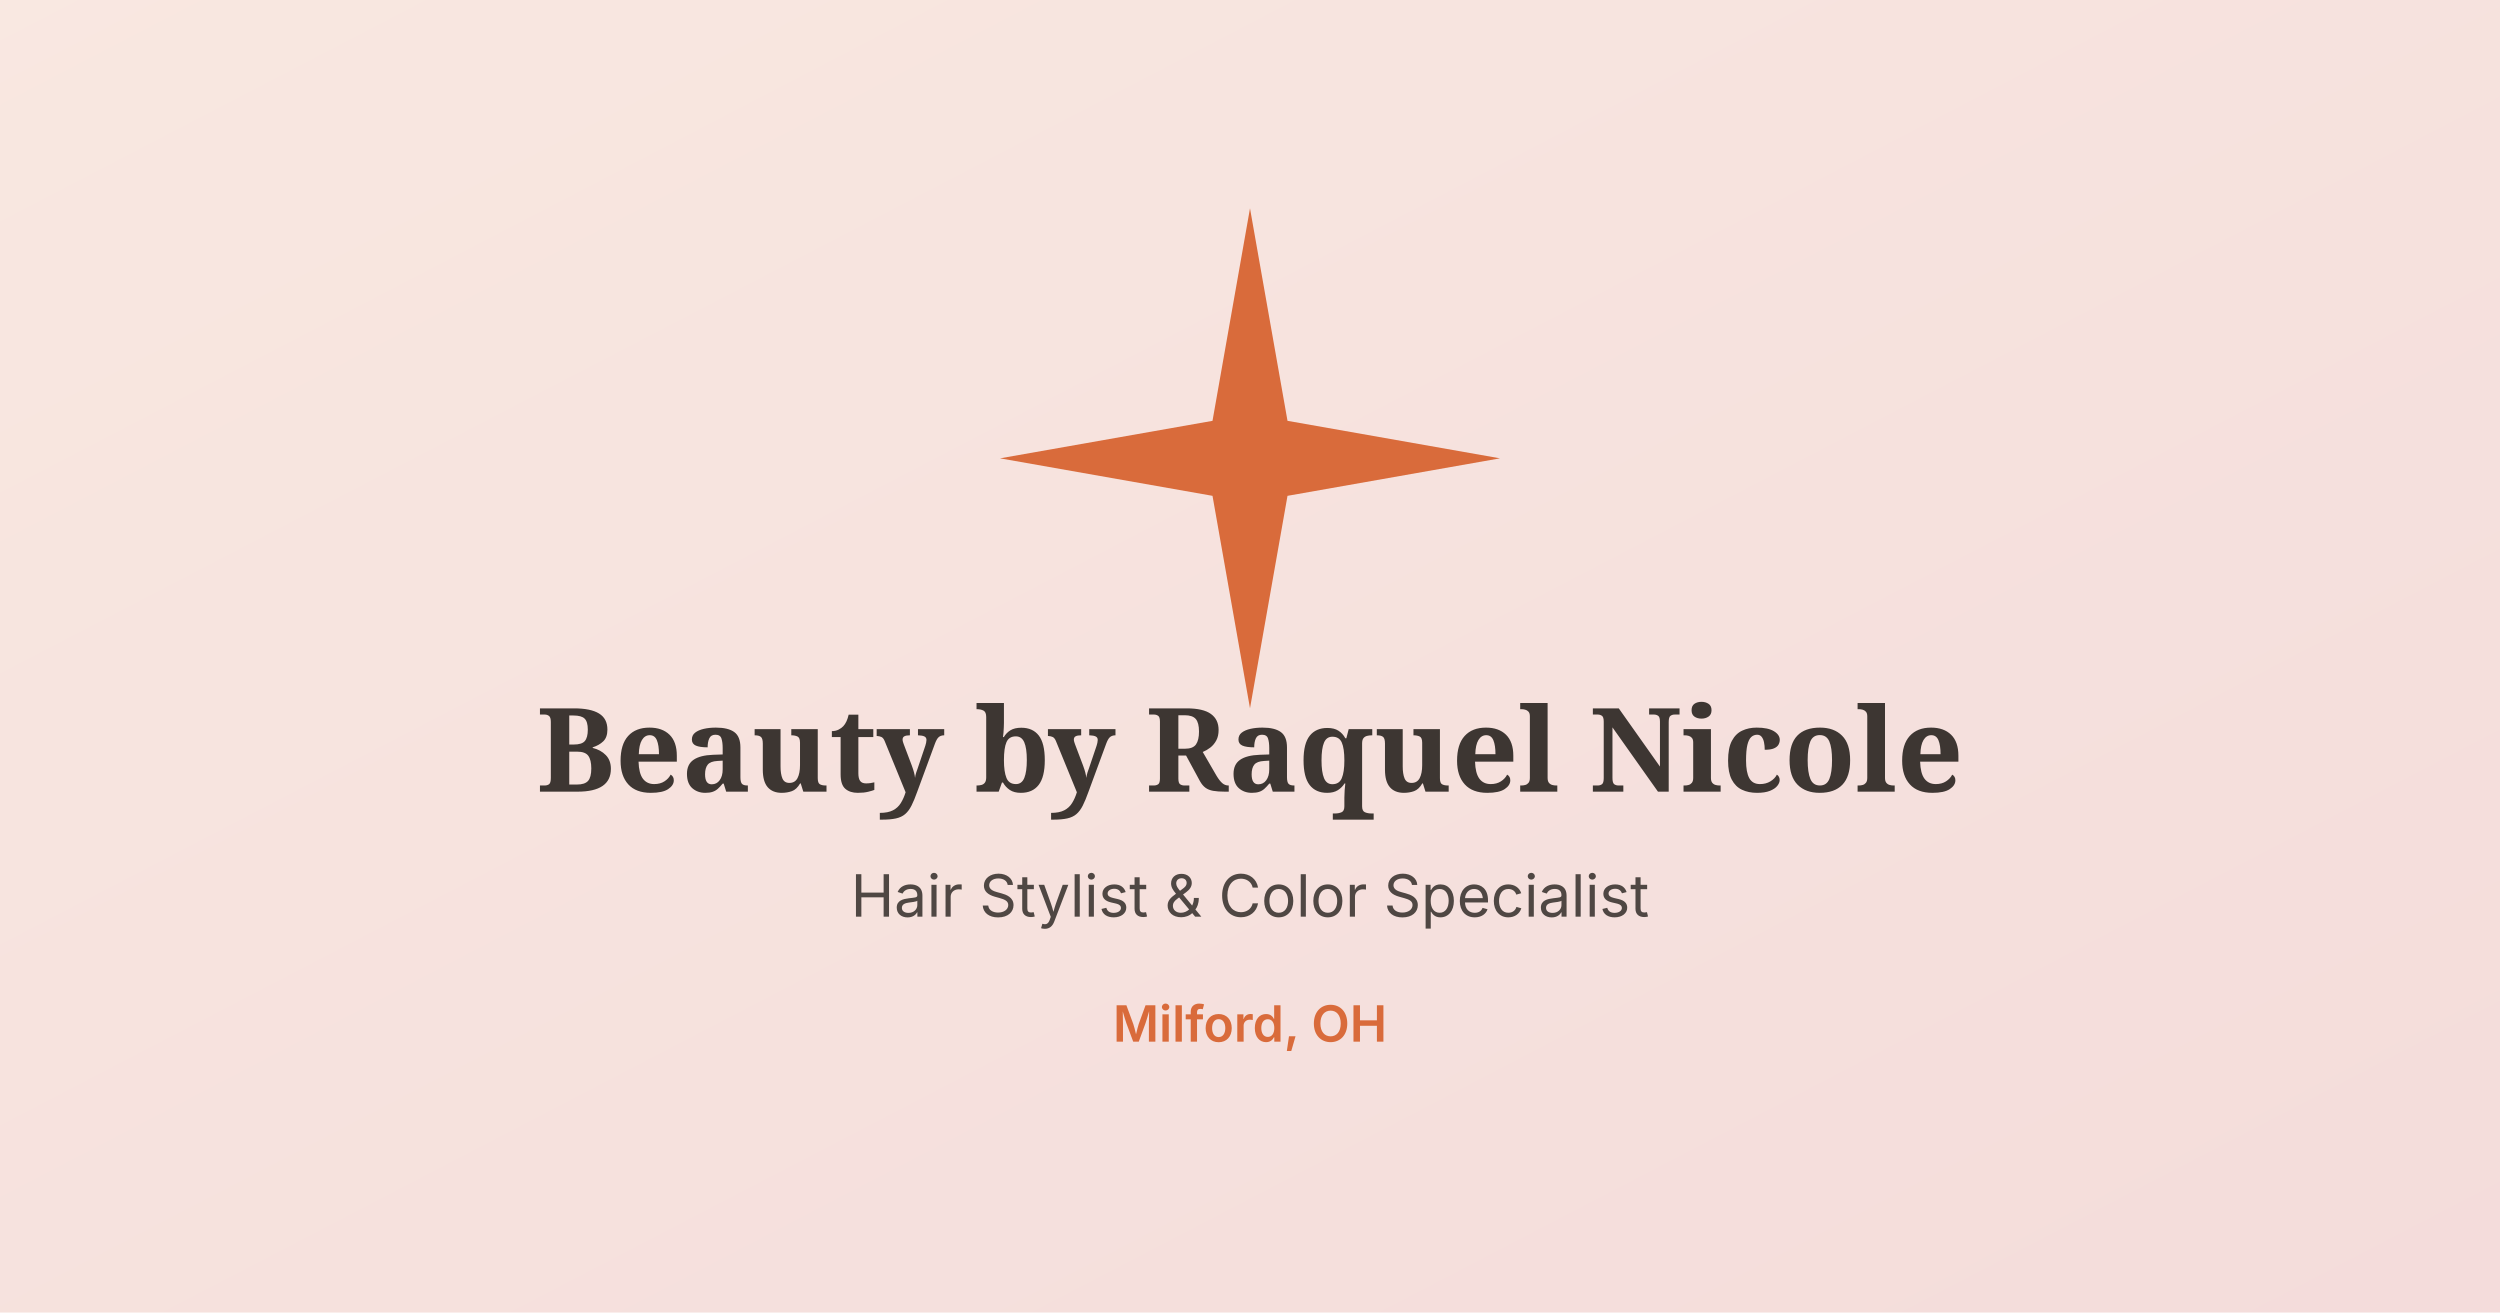
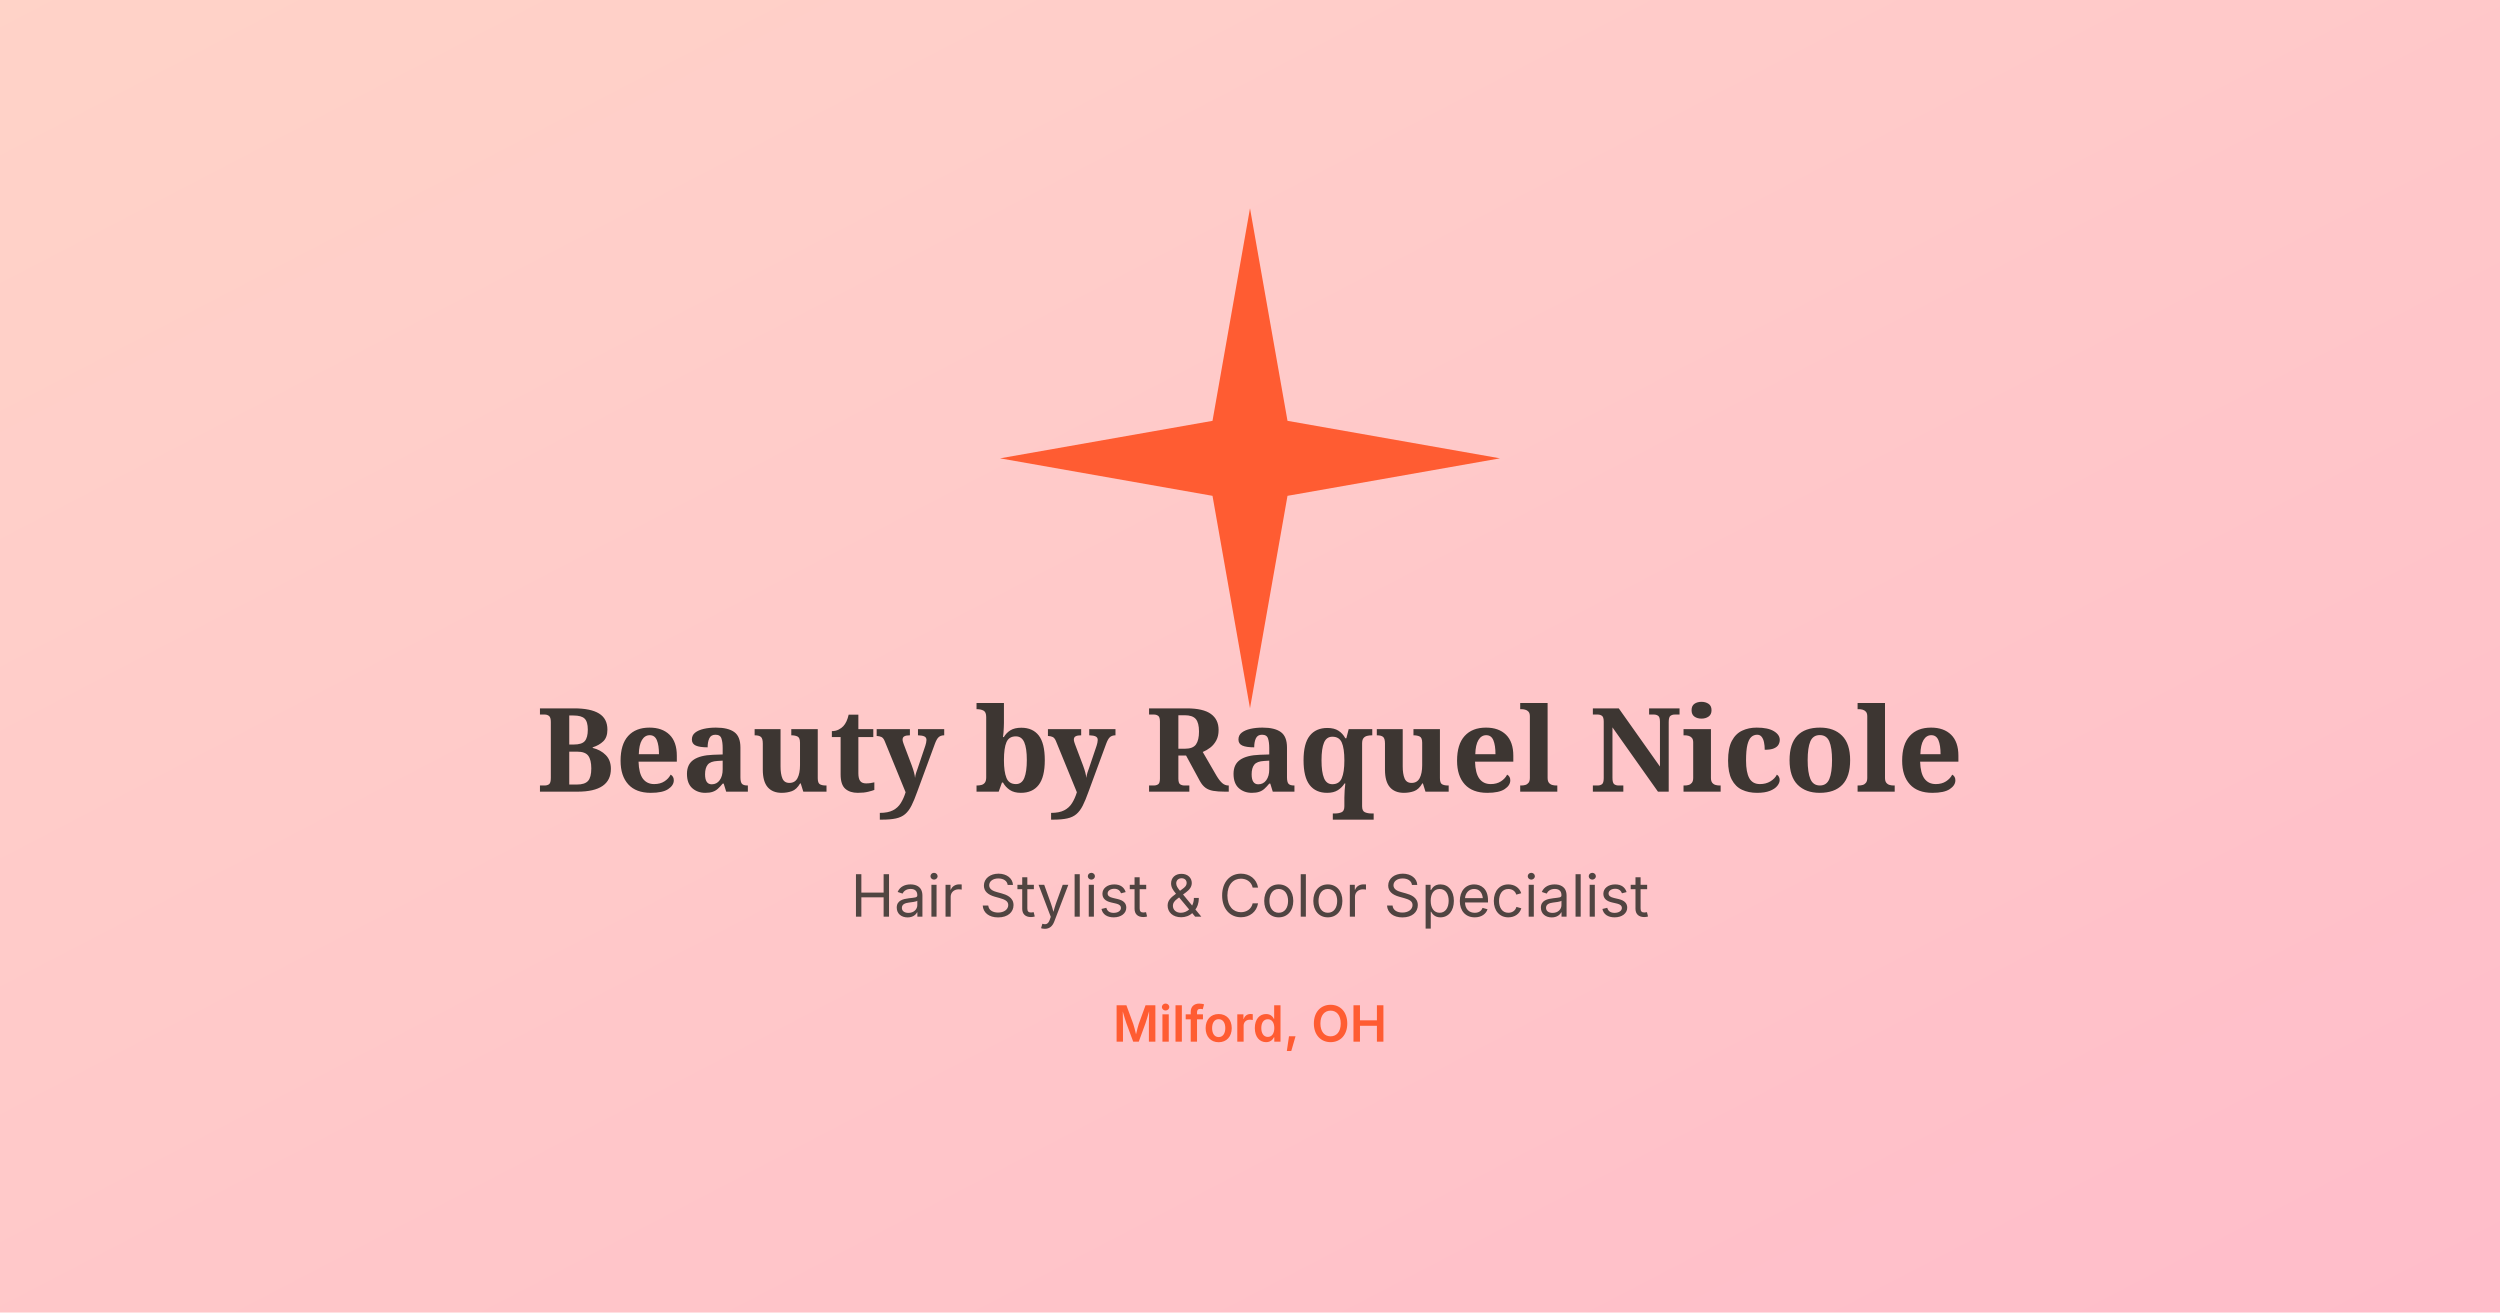
<svg xmlns="http://www.w3.org/2000/svg" viewBox="0 0 1200 630" fill="none">
-   <rect width="1200" height="630" fill="#FBF6F2" />
-   <rect width="1200" height="630" fill="url(#grad)" opacity="0.4" />
+   <rect width="1200" height="630" fill="#FFF5F0" />
+   <rect width="1200" height="630" fill="url(#grad)" opacity="0.55" />
  <defs>
    <linearGradient id="grad" x1="0%" y1="0%" x2="100%" y2="100%">
-       <stop offset="0%" stop-color="#F4D1C7" />
-       <stop offset="100%" stop-color="#E8B4B8" />
+       <stop offset="0%" stop-color="#FFB8A8" />
+       <stop offset="100%" stop-color="#FF8FAB" />
    </linearGradient>
  </defs>
  <g transform="translate(600 220) scale(12) translate(-12 -12)">
-     <path fill="#D96B3B" d="M12 2L13.5 10.5L22 12L13.5 13.5L12 22L10.5 13.5L2 12L10.5 10.5L12 2Z" />
+     <path fill="#FF5C32" d="M12 2L13.5 10.5L22 12L13.5 13.5L12 22L10.5 13.5L2 12L10.5 10.5L12 2Z" />
  </g>
  <text x="600" y="380" text-anchor="middle" font-family="Georgia, serif" font-size="56" font-weight="bold" fill="#3D3632">Beauty by Raquel Nicole</text>
  <text x="600" y="440" text-anchor="middle" font-family="system-ui, -apple-system, sans-serif" font-size="28" fill="#3D3632" opacity="0.9">Hair Stylist &amp; Color Specialist</text>
-   <text x="600" y="500" text-anchor="middle" font-family="system-ui, -apple-system, sans-serif" font-size="24" fill="#D96B3B" font-weight="600">Milford, OH</text>
+   <text x="600" y="500" text-anchor="middle" font-family="system-ui, -apple-system, sans-serif" font-size="24" fill="#FF5C32" font-weight="600">Milford, OH</text>
</svg>
